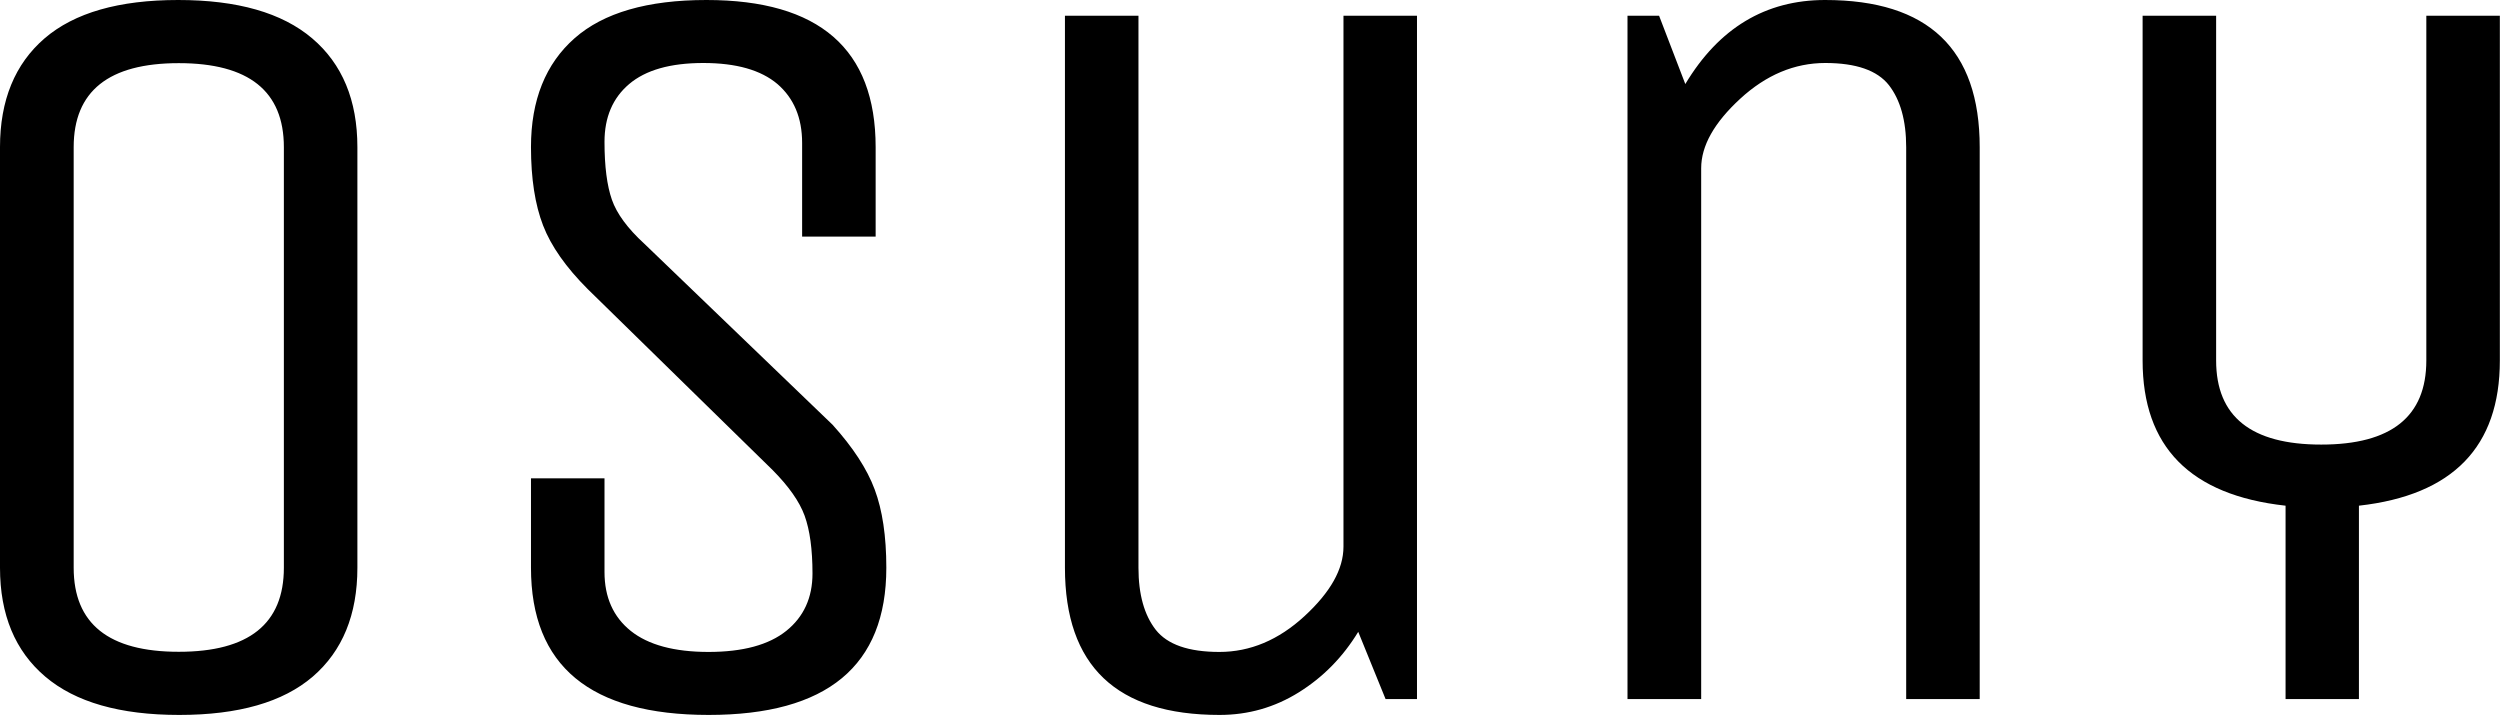
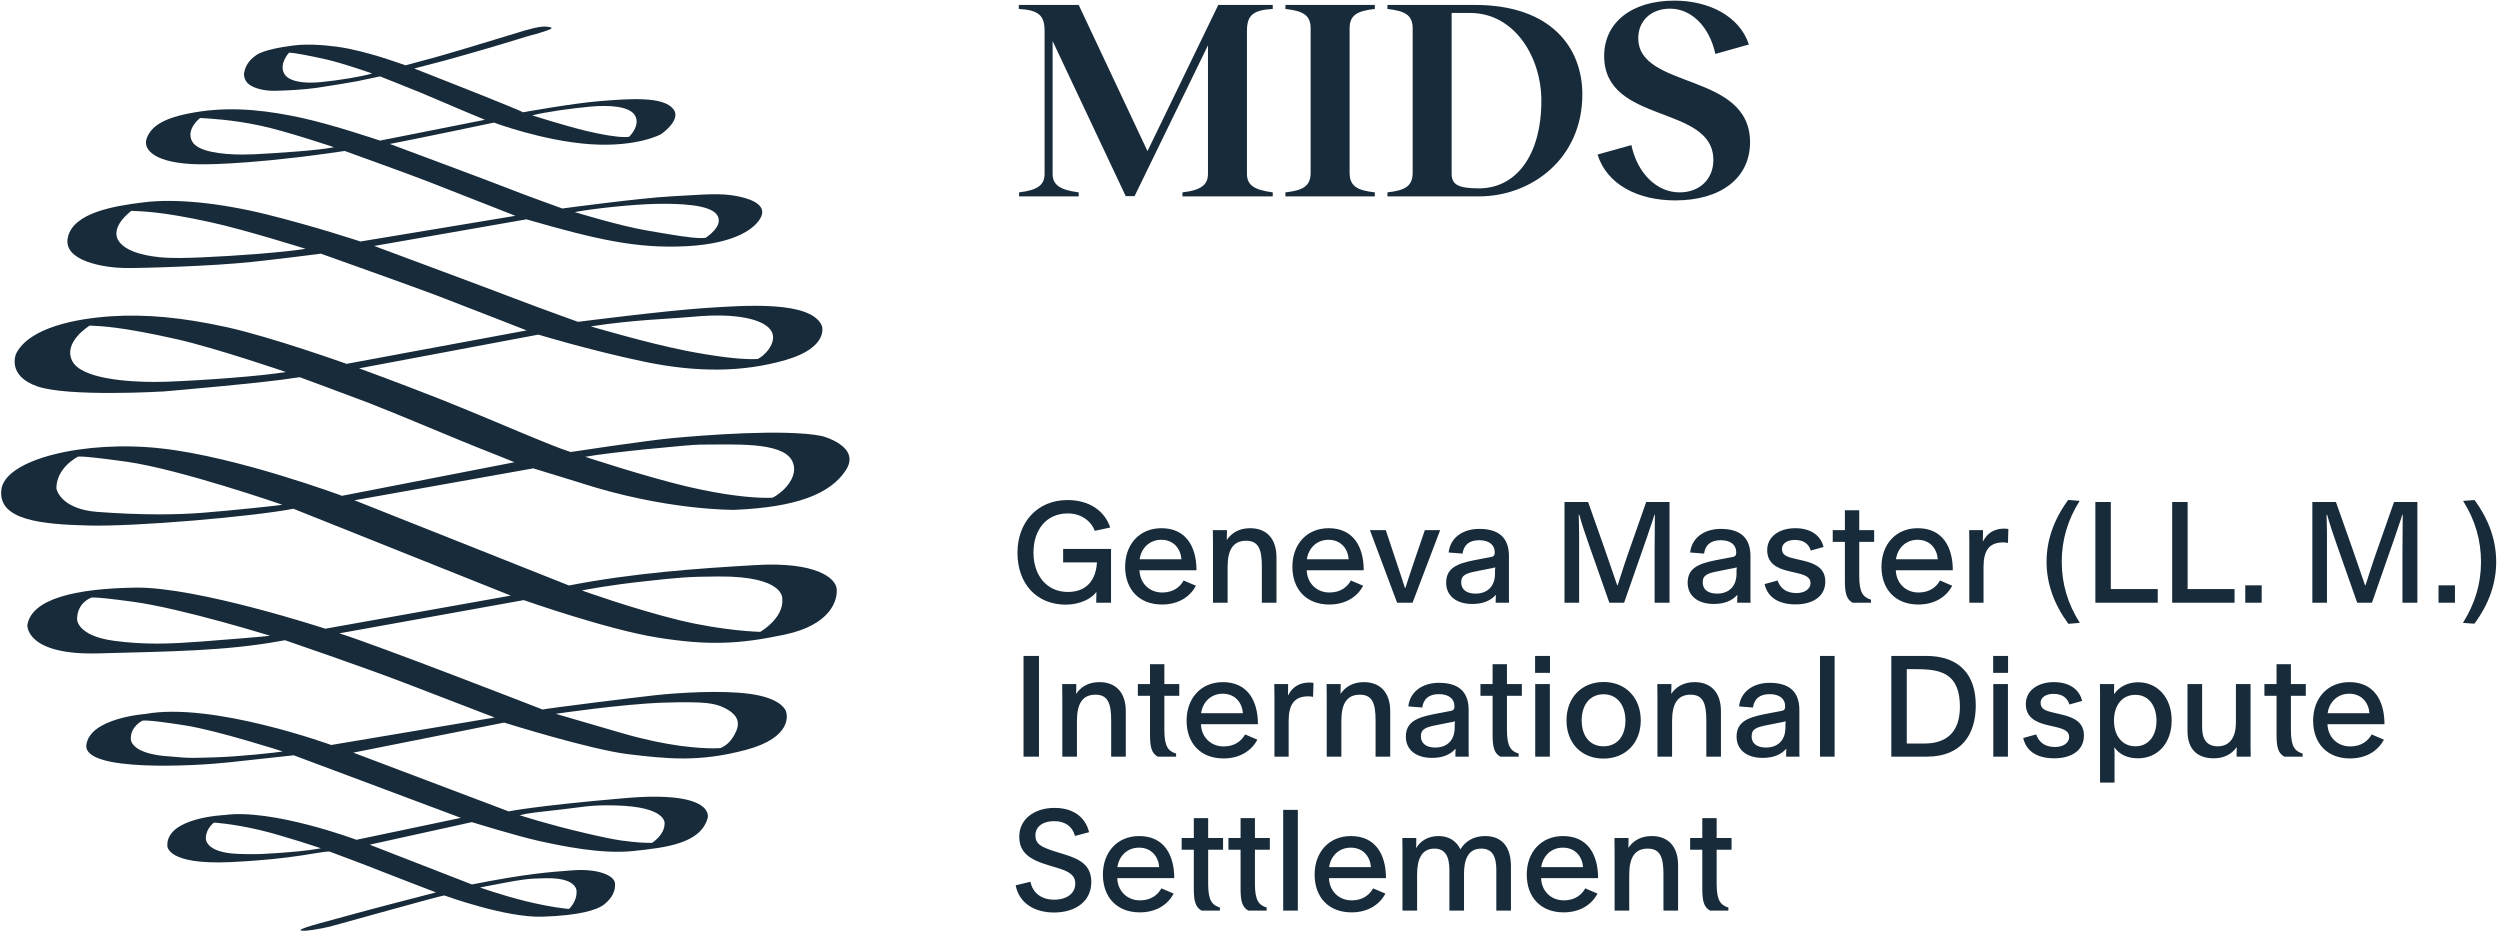
- <svg xmlns="http://www.w3.org/2000/svg" version="1.2" baseProfile="tiny" width="1591.4" height="455.1" overflow="visible" xml:space="preserve">
-   <switch>
-     <g>
-       <g fill="#000000">
-         <path d="M227.5 93.7v267.7c0 29.9-9.5 53-28.4 69.3-19 16.3-47.3 24.4-85 24.4S48 447 28.8 430.7C9.6 414.4 0 391.3 0 361.4V93.7c0-29.9 9.5-53 28.4-69.3C47.4 8.1 75.7 0 113.4 0s66.1 8.1 85.3 24.4c19.2 16.3 28.8 39.4 28.8 69.3zm-46.8 267.7V93.7c0-35.7-22.3-53.5-66.9-53.5-44.6 0-66.9 17.8-66.9 53.5v267.7c0 35.7 22.3 53.5 66.9 53.5 44.6 0 66.9-17.8 66.9-53.5zM564.2 361.4c0 62.5-37.7 93.7-113.1 93.7-75.4 0-113.1-31.2-113.1-93.7v-56.9h46.8v59.6c0 16.1 5.6 28.6 16.7 37.5 11.1 8.9 27.7 13.4 49.5 13.4 21.9 0 38.4-4.5 49.5-13.4 11.1-8.9 16.7-21.1 16.7-36.5 0-15.4-1.7-27.7-5-36.8-3.3-9.1-10.2-18.8-20.4-29.1L374.1 184c-13.8-13.8-23.3-27.3-28.4-40.5-5.1-13.2-7.7-29.8-7.7-49.9 0-29.9 9.3-53 27.8-69.3C384.2 8.1 412.2 0 449.7 0c71.8 0 107.7 31.2 107.7 93.7v56.9h-46.8V91c0-16.1-5.3-28.5-15.7-37.5-10.5-8.9-26.2-13.4-47.2-13.4-21 0-36.7 4.5-47.2 13.4s-15.7 21.2-15.7 36.8c0 15.6 1.6 27.9 4.7 36.8 3.1 8.9 10 18.3 20.7 28.1L530 270.4c12.9 14.3 21.9 28 26.8 41.2 4.9 13.1 7.4 29.7 7.4 49.8zM677.9 361.4V10h46.8v351.4c0 17 3.7 30.1 11 39.5 7.4 9.4 20.9 14.1 40.5 14.1s37.7-7.6 54.2-22.8c16.5-15.2 24.8-29.9 24.8-44.2V10H902v435h-20l-17.4-42.8c-9.8 16.1-22.4 28.9-37.8 38.5-15.4 9.6-32.2 14.4-50.5 14.4-65.6 0-98.4-31.2-98.4-93.7zM1082.8 445H1036V10h20.1l16.7 43.5c21.4-35.7 51.1-53.5 89-53.5 65.6 0 98.4 31.2 98.4 93.7V445h-46.8V93.7c0-16.9-3.7-30.1-11-39.5-7.4-9.4-20.9-14.1-40.5-14.1s-37.7 7.6-54.2 22.8c-16.5 15.2-24.8 29.9-24.8 44.2V445zM1501.7 445h-46.8V321.9c-60.7-6.7-91-37.5-91-92.4V10h46.8v219.5c0 35.7 22.3 53.5 66.9 53.5 44.6 0 66.9-17.8 66.9-53.5V10h46.8v219.5c0 54.9-29.9 85.7-89.7 92.4V445z" />
-       </g>
-     </g>
-   </switch>
+ <svg xmlns="http://www.w3.org/2000/svg" width="471" height="177" viewBox="0 0 471 177" fill="none">
+   <path d="M239.785 0.928V1.684C236.005 1.9 234.925 2.926 234.925 5.842V32.734C234.925 34.786 236.113 35.758 239.785 36.244V37H222.775V36.244C226.447 35.812 227.581 34.732 227.581 32.734V8.542L213.757 36.946H212.083L198.313 7.732V32.734C198.313 34.732 199.501 35.758 203.227 36.244V37H191.995V36.244C195.613 35.812 196.801 34.786 196.801 32.734V5.842C196.801 2.926 195.721 1.9 191.941 1.684V0.928H203.227L216.187 28.468L229.525 0.928H239.785ZM242.171 37V36.244C245.465 35.866 246.923 35.11 246.923 32.518V5.356C246.923 2.818 245.465 2.062 242.171 1.684V0.928H259.019V1.684C255.725 2.062 254.267 2.818 254.267 5.356V32.518C254.267 35.11 255.725 35.866 259.019 36.244V37H242.171ZM277.864 0.928C292.282 0.928 298.114 9.028 298.114 17.776C298.114 29.926 288.502 37 278.62 37H261.394V36.244C264.688 35.866 266.146 35.11 266.146 32.518V5.356C266.146 2.818 264.688 2.062 261.394 1.684V0.928H277.864ZM278.62 35.488C285.64 35.488 290.392 29.278 290.392 18.964C290.392 10.864 285.424 2.44 276.946 2.44H273.49V32.734C273.49 34.786 274.732 35.488 278.62 35.488ZM315.615 37.756C308.541 37.756 302.709 34.732 300.981 29.116L307.353 27.334C308.487 32.68 312.159 36.244 316.425 36.244C320.205 36.244 322.797 33.76 322.797 30.142C322.797 19.612 302.223 23.5 302.223 10.54C302.223 4.33 307.299 0.118 315.453 0.118C321.879 0.118 327.711 2.98 329.493 8.38L323.175 10.162C322.041 4.924 318.585 1.63 314.643 1.63C311.079 1.63 308.649 3.898 308.649 7.192C308.649 16.912 329.709 13.51 329.709 26.794C329.709 33.598 324.147 37.756 315.615 37.756Z" fill="#182B3A" />
+   <path d="M200.816 113.917C195.226 113.917 191.69 109.913 191.69 104.141C191.69 98.395 195.434 94.209 201.128 94.209C205.21 94.209 208.122 96.237 209.162 99.383L206.276 100.007C205.47 98.057 203.65 96.731 201.154 96.731C197.124 96.731 194.706 99.825 194.706 104.115C194.706 108.431 197.228 111.525 201.18 111.525C204.638 111.525 206.458 109.393 206.666 105.961H200.296V103.413H209.318V113.553H206.536V112.981C206.536 112.435 206.562 111.889 206.562 111.577H206.51C205.756 112.695 203.52 113.917 200.816 113.917ZM218.917 113.891C214.627 113.891 211.975 111.057 211.975 106.767C211.975 102.607 214.627 99.513 218.813 99.513C223.467 99.513 225.417 103.023 225.417 107.443H214.679C214.757 109.835 216.499 111.629 218.969 111.629C221.153 111.629 222.375 110.485 222.999 109.367L225.313 110.355C224.247 112.357 222.115 113.891 218.917 113.891ZM214.705 105.363H222.583C222.453 103.491 221.205 101.697 218.787 101.697C216.473 101.697 214.991 103.361 214.705 105.363ZM228.527 113.553V102.581C228.527 101.879 228.501 100.553 228.501 99.877H231.153V100.449C231.153 100.761 231.153 101.359 231.127 101.697H231.153C232.011 100.423 233.441 99.513 235.521 99.513C238.511 99.513 240.487 101.359 240.487 104.999V113.553H237.731V106.715C237.731 103.543 237.133 101.879 234.767 101.879C232.349 101.879 231.283 103.543 231.283 106.793V113.553H228.527ZM250.427 113.891C246.137 113.891 243.485 111.057 243.485 106.767C243.485 102.607 246.137 99.513 250.323 99.513C254.977 99.513 256.927 103.023 256.927 107.443H246.189C246.267 109.835 248.009 111.629 250.479 111.629C252.663 111.629 253.885 110.485 254.509 109.367L256.823 110.355C255.757 112.357 253.625 113.891 250.427 113.891ZM246.215 105.363H254.093C253.963 103.491 252.715 101.697 250.297 101.697C247.983 101.697 246.501 103.361 246.215 105.363ZM263.214 113.553L258.092 99.877H261.082L263.11 105.961C263.63 107.547 264.202 109.211 264.696 110.771H264.774C265.268 109.211 265.814 107.599 266.36 105.961L268.44 99.877H271.326L266.126 113.553H263.214ZM277.369 113.787C274.431 113.787 272.455 112.305 272.455 109.783C272.455 107.001 274.561 106.195 277.603 105.571L280.177 105.077C281.295 104.869 281.607 104.895 281.607 104.037C281.607 102.659 280.541 101.775 278.695 101.775C276.693 101.775 275.757 102.763 275.549 104.297L272.923 104.089C273.209 101.385 275.497 99.643 278.695 99.643C282.257 99.643 284.285 101.203 284.285 104.765V112.955C284.285 113.189 284.311 113.423 284.311 113.553H281.789V113.033C281.789 112.747 281.789 112.565 281.815 112.383C281.815 112.305 281.815 112.201 281.841 112.123H281.763C280.801 113.163 279.423 113.787 277.369 113.787ZM277.993 111.837C280.307 111.837 281.659 110.381 281.659 108.067V107.495C281.659 107.313 281.685 107.079 281.711 106.897C281.321 107.027 280.853 107.079 280.359 107.183L278.409 107.573C276.251 107.989 275.289 108.301 275.289 109.731C275.289 111.083 276.329 111.837 277.993 111.837ZM294.752 113.553V94.573H299.198L302.318 103.413C303.124 105.701 303.878 107.989 304.684 110.277H304.762C305.594 107.729 306.192 105.779 307.024 103.465L310.144 94.573H314.538V113.553H311.73V103.907C311.73 101.281 311.782 99.461 311.782 96.965H311.704C311.158 98.759 310.768 99.669 310.3 101.177L305.984 113.553H303.202L299.328 102.529C298.626 100.553 298.028 98.733 297.534 96.965H297.43C297.456 98.187 297.508 99.331 297.508 100.709V113.553H294.752ZM322.869 113.787C319.931 113.787 317.955 112.305 317.955 109.783C317.955 107.001 320.061 106.195 323.103 105.571L325.677 105.077C326.795 104.869 327.107 104.895 327.107 104.037C327.107 102.659 326.041 101.775 324.195 101.775C322.193 101.775 321.257 102.763 321.049 104.297L318.423 104.089C318.709 101.385 320.997 99.643 324.195 99.643C327.757 99.643 329.785 101.203 329.785 104.765V112.955C329.785 113.189 329.811 113.423 329.811 113.553H327.289V113.033C327.289 112.747 327.289 112.565 327.315 112.383C327.315 112.305 327.315 112.201 327.341 112.123H327.263C326.301 113.163 324.923 113.787 322.869 113.787ZM323.493 111.837C325.807 111.837 327.159 110.381 327.159 108.067V107.495C327.159 107.313 327.185 107.079 327.211 106.897C326.821 107.027 326.353 107.079 325.859 107.183L323.909 107.573C321.751 107.989 320.789 108.301 320.789 109.731C320.789 111.083 321.829 111.837 323.493 111.837ZM338.297 113.865C335.203 113.865 333.045 112.643 332.447 110.043L334.891 109.367C335.411 110.823 336.503 111.733 338.453 111.733C339.935 111.733 341.105 111.005 341.105 109.861C341.105 108.795 340.221 108.353 338.557 107.963L336.997 107.599C334.605 107.053 332.941 106.013 332.941 103.647C332.941 101.021 335.307 99.513 338.219 99.513C341.001 99.513 343.003 100.761 343.549 103.049L341.157 103.725C340.767 102.451 339.779 101.723 338.141 101.723C336.685 101.723 335.723 102.425 335.723 103.387C335.723 104.505 336.451 104.869 338.141 105.259L339.805 105.649C342.327 106.247 343.887 107.261 343.887 109.575C343.887 112.383 341.521 113.865 338.297 113.865ZM352.49 113.553H349.032C347.862 112.903 347.576 111.733 347.576 109.419V102.087H345.288V99.877H347.576V96.133H350.28V99.877H353.088V102.087H350.28V108.535C350.28 111.733 351.06 112.513 352.49 112.981V113.553ZM361.41 113.891C357.12 113.891 354.468 111.057 354.468 106.767C354.468 102.607 357.12 99.513 361.306 99.513C365.96 99.513 367.91 103.023 367.91 107.443H357.172C357.25 109.835 358.992 111.629 361.462 111.629C363.646 111.629 364.868 110.485 365.492 109.367L367.806 110.355C366.74 112.357 364.608 113.891 361.41 113.891ZM357.198 105.363H365.076C364.946 103.491 363.698 101.697 361.28 101.697C358.966 101.697 357.484 103.361 357.198 105.363ZM371.019 113.553V102.373C371.019 101.255 371.019 100.683 370.993 99.877H373.593V100.605C373.593 100.995 373.593 101.567 373.567 101.957H373.619C374.425 100.397 375.751 99.591 377.623 99.591C377.909 99.591 378.169 99.617 378.377 99.669L378.299 102.295C378.013 102.217 377.727 102.191 377.389 102.191C374.789 102.191 373.697 103.699 373.697 106.793V113.553H371.019ZM391.838 117.349L389.68 117.531C386.95 113.813 385.572 109.913 385.572 105.831C385.572 101.775 386.95 97.849 389.654 94.183L391.812 94.365C389.55 97.927 388.432 101.749 388.432 105.831C388.432 110.017 389.576 113.787 391.838 117.349ZM394.766 113.553V94.573H397.678V110.979H406.518V113.553H394.766ZM409.238 113.553V94.573H412.15V110.979H420.99V113.553H409.238ZM423.009 113.553V110.277H426.103V113.553H423.009ZM435.645 113.553V94.573H440.091L443.211 103.413C444.017 105.701 444.771 107.989 445.577 110.277H445.655C446.487 107.729 447.085 105.779 447.917 103.465L451.037 94.573H455.431V113.553H452.623V103.907C452.623 101.281 452.675 99.461 452.675 96.965H452.597C452.051 98.759 451.661 99.669 451.193 101.177L446.877 113.553H444.095L440.221 102.529C439.519 100.553 438.921 98.733 438.427 96.965H438.323C438.349 98.187 438.401 99.331 438.401 100.709V113.553H435.645ZM459.419 113.553V110.277H462.513V113.553H459.419ZM466.174 117.505L464.016 117.349C466.278 113.735 467.422 110.017 467.422 105.857C467.422 101.775 466.304 97.927 464.042 94.365L466.2 94.209C468.904 97.875 470.282 101.775 470.282 105.857C470.282 109.913 468.904 113.839 466.174 117.505ZM192.834 142.553V123.573H195.746V142.553H192.834ZM200.14 142.553V131.581C200.14 130.879 200.114 129.553 200.114 128.877H202.766V129.449C202.766 129.761 202.766 130.359 202.74 130.697H202.766C203.624 129.423 205.054 128.513 207.134 128.513C210.124 128.513 212.1 130.359 212.1 133.999V142.553H209.344V135.715C209.344 132.543 208.746 130.879 206.38 130.879C203.962 130.879 202.896 132.543 202.896 135.793V142.553H200.14ZM221.576 142.553H218.118C216.948 141.903 216.662 140.733 216.662 138.419V131.087H214.374V128.877H216.662V125.133H219.366V128.877H222.174V131.087H219.366V137.535C219.366 140.733 220.146 141.513 221.576 141.981V142.553ZM230.496 142.891C226.206 142.891 223.554 140.057 223.554 135.767C223.554 131.607 226.206 128.513 230.392 128.513C235.046 128.513 236.996 132.023 236.996 136.443H226.258C226.336 138.835 228.078 140.629 230.548 140.629C232.732 140.629 233.954 139.485 234.578 138.367L236.892 139.355C235.826 141.357 233.694 142.891 230.496 142.891ZM226.284 134.363H234.162C234.032 132.491 232.784 130.697 230.366 130.697C228.052 130.697 226.57 132.361 226.284 134.363ZM240.105 142.553V131.373C240.105 130.255 240.105 129.683 240.079 128.877H242.679V129.605C242.679 129.995 242.679 130.567 242.653 130.957H242.705C243.511 129.397 244.837 128.591 246.709 128.591C246.995 128.591 247.255 128.617 247.463 128.669L247.385 131.295C247.099 131.217 246.813 131.191 246.475 131.191C243.875 131.191 242.783 132.699 242.783 135.793V142.553H240.105ZM249.956 142.553V131.581C249.956 130.879 249.93 129.553 249.93 128.877H252.582V129.449C252.582 129.761 252.582 130.359 252.556 130.697H252.582C253.44 129.423 254.87 128.513 256.95 128.513C259.94 128.513 261.916 130.359 261.916 133.999V142.553H259.16V135.715C259.16 132.543 258.562 130.879 256.196 130.879C253.778 130.879 252.712 132.543 252.712 135.793V142.553H249.956ZM269.777 142.787C266.839 142.787 264.863 141.305 264.863 138.783C264.863 136.001 266.969 135.195 270.011 134.571L272.585 134.077C273.703 133.869 274.015 133.895 274.015 133.037C274.015 131.659 272.949 130.775 271.103 130.775C269.101 130.775 268.165 131.763 267.957 133.297L265.331 133.089C265.617 130.385 267.905 128.643 271.103 128.643C274.665 128.643 276.693 130.203 276.693 133.765V141.955C276.693 142.189 276.719 142.423 276.719 142.553H274.197V142.033C274.197 141.747 274.197 141.565 274.223 141.383C274.223 141.305 274.223 141.201 274.249 141.123H274.171C273.209 142.163 271.831 142.787 269.777 142.787ZM270.401 140.837C272.715 140.837 274.067 139.381 274.067 137.067V136.495C274.067 136.313 274.093 136.079 274.119 135.897C273.729 136.027 273.261 136.079 272.767 136.183L270.817 136.573C268.659 136.989 267.697 137.301 267.697 138.731C267.697 140.083 268.737 140.837 270.401 140.837ZM286.119 142.553H282.661C281.491 141.903 281.205 140.733 281.205 138.419V131.087H278.917V128.877H281.205V125.133H283.909V128.877H286.717V131.087H283.909V137.535C283.909 140.733 284.689 141.513 286.119 141.981V142.553ZM289.236 142.553V128.877H291.992V142.553H289.236ZM289.21 126.771V123.573H292.018V126.771H289.21ZM302.097 142.917C297.937 142.917 295.129 140.005 295.129 135.715C295.129 131.451 297.963 128.487 302.149 128.487C306.257 128.487 309.117 131.451 309.117 135.715C309.117 139.979 306.257 142.917 302.097 142.917ZM302.097 140.603C304.723 140.603 306.231 138.627 306.231 135.741C306.231 132.933 304.723 130.801 302.123 130.801C299.471 130.801 297.989 132.881 297.989 135.715C297.989 138.627 299.497 140.603 302.097 140.603ZM312.265 142.553V131.581C312.265 130.879 312.239 129.553 312.239 128.877H314.891V129.449C314.891 129.761 314.891 130.359 314.865 130.697H314.891C315.749 129.423 317.179 128.513 319.259 128.513C322.249 128.513 324.225 130.359 324.225 133.999V142.553H321.469V135.715C321.469 132.543 320.871 130.879 318.505 130.879C316.087 130.879 315.021 132.543 315.021 135.793V142.553H312.265ZM332.085 142.787C329.147 142.787 327.171 141.305 327.171 138.783C327.171 136.001 329.277 135.195 332.319 134.571L334.893 134.077C336.011 133.869 336.323 133.895 336.323 133.037C336.323 131.659 335.257 130.775 333.411 130.775C331.409 130.775 330.473 131.763 330.265 133.297L327.639 133.089C327.925 130.385 330.213 128.643 333.411 128.643C336.973 128.643 339.001 130.203 339.001 133.765V141.955C339.001 142.189 339.027 142.423 339.027 142.553H336.505V142.033C336.505 141.747 336.505 141.565 336.531 141.383C336.531 141.305 336.531 141.201 336.557 141.123H336.479C335.517 142.163 334.139 142.787 332.085 142.787ZM332.709 140.837C335.023 140.837 336.375 139.381 336.375 137.067V136.495C336.375 136.313 336.401 136.079 336.427 135.897C336.037 136.027 335.569 136.079 335.075 136.183L333.125 136.573C330.967 136.989 330.005 137.301 330.005 138.731C330.005 140.083 331.045 140.837 332.709 140.837ZM342.886 142.553V123.573H345.642V142.553H342.886ZM356.324 142.553V123.573H362.85C369.22 123.573 372.236 127.161 372.236 132.907C372.236 138.315 369.584 142.553 363.006 142.553H356.324ZM359.236 140.083H362.512C366.672 140.083 369.246 138.003 369.246 133.141C369.246 130.359 368.544 128.331 366.776 127.187C365.294 126.277 363.552 126.069 360.718 126.069H359.236V140.083ZM375.538 142.553V128.877H378.294V142.553H375.538ZM375.512 126.771V123.573H378.32V126.771H375.512ZM387.022 142.865C383.928 142.865 381.77 141.643 381.172 139.043L383.616 138.367C384.136 139.823 385.228 140.733 387.178 140.733C388.66 140.733 389.83 140.005 389.83 138.861C389.83 137.795 388.946 137.353 387.282 136.963L385.722 136.599C383.33 136.053 381.666 135.013 381.666 132.647C381.666 130.021 384.032 128.513 386.944 128.513C389.726 128.513 391.728 129.761 392.274 132.049L389.882 132.725C389.492 131.451 388.504 130.723 386.866 130.723C385.41 130.723 384.448 131.425 384.448 132.387C384.448 133.505 385.176 133.869 386.866 134.259L388.53 134.649C391.052 135.247 392.612 136.261 392.612 138.575C392.612 141.383 390.246 142.865 387.022 142.865ZM395.648 147.441V130.437C395.648 129.917 395.622 129.371 395.622 128.877H398.3V129.501C398.3 129.813 398.274 130.333 398.274 130.723H398.326C399.236 129.449 400.77 128.539 402.824 128.539C406.49 128.539 409.142 131.451 409.142 135.715C409.142 140.031 406.49 142.865 402.824 142.865C400.77 142.865 399.314 142.137 398.352 140.811H398.326C398.404 141.669 398.378 142.553 398.378 143.385V147.441H395.648ZM402.33 140.603C404.8 140.603 406.282 138.575 406.282 135.793C406.282 132.959 404.8 130.905 402.304 130.905C399.834 130.905 398.274 132.855 398.274 135.767C398.274 138.627 399.834 140.603 402.33 140.603ZM417.062 142.865C414.15 142.865 412.122 141.331 412.122 137.717V128.877H414.878V137.015C414.878 139.407 415.866 140.603 417.842 140.603C420.156 140.603 421.248 138.809 421.248 136.131V128.877H424.004V140.525C424.004 141.253 424.004 141.799 424.03 142.553H421.378V141.955C421.378 141.669 421.378 141.123 421.404 140.811H421.352C420.442 142.085 419.038 142.865 417.062 142.865ZM433.816 142.553H430.358C429.188 141.903 428.902 140.733 428.902 138.419V131.087H426.614V128.877H428.902V125.133H431.606V128.877H434.414V131.087H431.606V137.535C431.606 140.733 432.386 141.513 433.816 141.981V142.553ZM442.736 142.891C438.446 142.891 435.794 140.057 435.794 135.767C435.794 131.607 438.446 128.513 442.632 128.513C447.286 128.513 449.236 132.023 449.236 136.443H438.498C438.576 138.835 440.318 140.629 442.788 140.629C444.972 140.629 446.194 139.485 446.818 138.367L449.132 139.355C448.066 141.357 445.934 142.891 442.736 142.891ZM438.524 134.363H446.402C446.272 132.491 445.024 130.697 442.606 130.697C440.292 130.697 438.81 132.361 438.524 134.363ZM198.58 171.917C194.836 171.917 191.976 170.097 191.352 166.795L194.134 166.119C194.576 168.277 196.24 169.499 198.606 169.499C200.972 169.499 202.584 168.329 202.584 166.457C202.584 164.897 201.414 164.169 199.23 163.519L197.67 163.051C194.16 162.011 192.028 160.763 192.028 157.617C192.028 154.367 194.81 152.209 198.684 152.209C202.142 152.209 204.482 153.899 205.184 156.785L202.532 157.487C202.038 155.693 200.686 154.705 198.58 154.705C196.5 154.705 195.07 155.719 195.07 157.383C195.07 159.021 196.136 159.567 198.71 160.399L200.556 160.971C203.468 161.881 205.6 162.973 205.6 166.197C205.6 169.811 202.61 171.917 198.58 171.917ZM214.728 171.891C210.438 171.891 207.786 169.057 207.786 164.767C207.786 160.607 210.438 157.513 214.624 157.513C219.278 157.513 221.228 161.023 221.228 165.443H210.49C210.568 167.835 212.31 169.629 214.78 169.629C216.964 169.629 218.186 168.485 218.81 167.367L221.124 168.355C220.058 170.357 217.926 171.891 214.728 171.891ZM210.516 163.363H218.394C218.264 161.491 217.016 159.697 214.598 159.697C212.284 159.697 210.802 161.361 210.516 163.363ZM229.828 171.553H226.37C225.2 170.903 224.914 169.733 224.914 167.419V160.087H222.626V157.877H224.914V154.133H227.618V157.877H230.426V160.087H227.618V166.535C227.618 169.733 228.398 170.513 229.828 170.981V171.553ZM238.639 171.553H235.181C234.011 170.903 233.725 169.733 233.725 167.419V160.087H231.437V157.877H233.725V154.133H236.429V157.877H239.237V160.087H236.429V166.535C236.429 169.733 237.209 170.513 238.639 170.981V171.553ZM241.755 171.553V152.573H244.511V171.553H241.755ZM254.617 171.891C250.327 171.891 247.675 169.057 247.675 164.767C247.675 160.607 250.327 157.513 254.513 157.513C259.167 157.513 261.117 161.023 261.117 165.443H250.379C250.457 167.835 252.199 169.629 254.669 169.629C256.853 169.629 258.075 168.485 258.699 167.367L261.013 168.355C259.947 170.357 257.815 171.891 254.617 171.891ZM250.405 163.363H258.283C258.153 161.491 256.905 159.697 254.487 159.697C252.173 159.697 250.691 161.361 250.405 163.363ZM264.226 171.553V160.243C264.226 159.281 264.226 158.787 264.2 157.877H266.826V158.683C266.826 158.969 266.826 159.437 266.8 159.723H266.852C267.554 158.475 269.036 157.513 271.012 157.513C272.91 157.513 274.34 158.371 275.146 160.009C276.004 158.553 277.59 157.513 279.774 157.513C282.998 157.513 284.662 159.567 284.662 163.233V171.553H281.906V163.857C281.906 161.361 281.152 159.879 279.072 159.879C276.576 159.879 275.822 161.959 275.822 164.611V171.553H273.066V163.909C273.066 161.335 272.26 159.879 270.258 159.879C267.84 159.879 266.982 161.855 266.982 164.767V171.553H264.226ZM294.581 171.891C290.291 171.891 287.639 169.057 287.639 164.767C287.639 160.607 290.291 157.513 294.477 157.513C299.131 157.513 301.081 161.023 301.081 165.443H290.343C290.421 167.835 292.163 169.629 294.633 169.629C296.817 169.629 298.039 168.485 298.663 167.367L300.977 168.355C299.911 170.357 297.779 171.891 294.581 171.891ZM290.369 163.363H298.247C298.117 161.491 296.869 159.697 294.451 159.697C292.137 159.697 290.655 161.361 290.369 163.363ZM304.191 171.553V160.581C304.191 159.879 304.165 158.553 304.165 157.877H306.817V158.449C306.817 158.761 306.817 159.359 306.791 159.697H306.817C307.675 158.423 309.105 157.513 311.185 157.513C314.175 157.513 316.151 159.359 316.151 162.999V171.553H313.395V164.715C313.395 161.543 312.797 159.879 310.431 159.879C308.013 159.879 306.947 161.543 306.947 164.793V171.553H304.191ZM325.627 171.553H322.169C320.999 170.903 320.713 169.733 320.713 167.419V160.087H318.425V157.877H320.713V154.133H323.417V157.877H326.225V160.087H323.417V166.535C323.417 169.733 324.197 170.513 325.627 170.981V171.553Z" fill="#182B3A" />
+   <path d="M98.813 169.723C94.405 168.619 90.434 167.206 90.434 167.206C91.061 167.097 90.488 167.17 94.532 166.413C98.54 165.665 99.458 165.51 102.957 165.456C109.182 165.364 108.619 168.163 108.619 168.163C108.619 169.987 107.192 171.245 107.192 171.245C107.192 171.245 104.02 171.017 98.813 169.723ZM45.021 160.879C38.533 160.687 38.778 157.925 38.778 157.925C38.778 156.101 40.305 154.98 40.305 154.98C40.305 154.98 43.604 155.144 48.802 156.347C53.219 157.378 60.462 159.812 60.462 159.812C59.844 159.931 57.617 160.35 52.846 160.678C50.183 160.851 49.12 160.924 47.721 160.924C47.003 160.924 46.185 160.924 45.021 160.879ZM117.398 158.408C115.453 158.125 113.008 157.606 110.182 156.94C103.33 155.354 97.895 153.585 97.895 153.585C98.804 153.457 98.186 153.311 104.102 152.691C109.855 152.09 110.845 151.616 115.944 151.743C125.786 151.989 125.204 155.19 125.204 155.19C125.204 157.305 122.851 158.791 122.851 158.791C122.851 158.791 122.696 158.791 122.369 158.791C121.587 158.791 119.888 158.745 117.416 158.39M31.053 142.444C24.246 141.787 24.646 139.088 24.646 139.088C24.646 136.836 26.773 135.815 26.773 135.815C26.773 135.815 26.773 135.378 34.97 136.681C41.077 137.657 53.282 141.577 53.282 141.577C52.655 141.714 45.031 142.571 40.259 142.69C38.405 142.735 37.397 142.781 36.388 142.781C35.125 142.781 33.88 142.699 31.053 142.434M117.216 138.131C105.52 134.721 104.702 134.484 104.702 134.484C104.702 134.484 117.171 132.633 125.05 132.378C132.92 132.132 134.665 132.478 136.51 133.381C138.346 134.274 139.681 135.633 138.664 137.83C137.655 140.037 136.464 140.584 135.765 140.93C135.765 140.93 135.292 140.985 134.383 140.985C131.829 140.985 125.84 140.647 117.216 138.131ZM21.474 120.726C14.477 119.778 14.522 116.678 14.522 116.678C14.522 113.569 17.094 112.648 17.094 112.648C17.094 112.648 16.522 112.211 24.983 113.359C34.225 114.608 50.883 119.778 50.883 119.778C50.256 119.887 42.622 120.516 37.86 120.872C35.297 121.054 32.535 121.255 29.572 121.255C27.018 121.255 24.319 121.109 21.465 120.726M127.785 116.797C119.224 114.69 109.628 111.244 109.628 111.244C110.655 111.043 114.753 110.241 121.424 109.521C128.076 108.782 129.785 108.637 135.446 108.609C148.015 108.536 147.388 112.885 147.388 112.885C147.67 116.496 143.235 119.039 143.235 119.039C143.235 119.039 136.428 118.912 127.776 116.797M18.448 96.456C11.214 95.909 10.623 92.007 10.623 92.007C10.623 88.104 14.586 86.099 14.586 86.099C14.586 86.099 13.895 85.597 23.874 86.992C33.861 88.405 53.2 95.097 53.2 95.097C52.455 95.252 43.904 96.137 38.287 96.602C35.761 96.802 32.953 96.903 29.963 96.903C26.328 96.903 22.411 96.748 18.439 96.447M129.712 91.724C121.987 89.928 110.255 86.062 110.255 86.062C114.626 85.232 130.203 83.764 131.866 83.764C138.418 83.764 147.143 83.227 149.151 86.664C150.314 88.651 149.087 90.876 147.642 92.253C146.679 93.183 145.598 93.757 145.598 93.757C145.243 93.793 144.852 93.793 144.407 93.793C141.445 93.793 136.392 93.274 129.712 91.724ZM13.65 68.083C11.723 64.481 16.903 61.336 16.903 61.336C19.375 61.464 22.765 61.555 33.198 63.88C40.614 65.548 53.855 70.088 53.855 70.088C49.329 70.845 38.642 71.648 31.262 71.921C30.617 71.939 29.899 71.958 29.108 71.958C23.71 71.958 15.377 71.292 13.65 68.083ZM128.93 66.013C122.014 64.655 111.3 61.491 111.3 61.491C119.561 60.224 125.513 60.132 130.657 59.667C138.8 58.902 143.762 60.169 145.18 62.156C146.243 63.633 145.307 65.347 144.298 66.442C143.562 67.244 142.753 67.636 142.753 67.636C142.435 67.654 142.081 67.663 141.699 67.663C139.118 67.663 134.983 67.207 128.921 66.022M29.808 48.426C26.609 48.088 23.619 47.204 22.411 45.472C20.52 42.773 24.755 39.719 24.755 39.719C26.864 39.837 30.263 39.81 39.687 41.87C46.03 43.247 57.572 46.876 57.572 46.876C53.7 47.523 44.113 48.234 38.187 48.48C37.042 48.517 35.452 48.608 33.734 48.608C32.462 48.608 31.117 48.572 29.808 48.435M122.096 43.466C116.762 42.572 108.283 39.956 108.283 39.956C111.409 39.345 118.906 38.515 123.487 38.415C128.085 38.315 133.629 38.543 135.038 40.412C136.601 42.527 132.92 44.815 132.92 44.815C132.675 44.843 132.393 44.852 132.093 44.852C130.112 44.852 126.958 44.296 122.096 43.466ZM36.206 26.654C34.934 24.374 37.687 22.232 37.687 22.232C39.287 22.323 43.822 22.533 49.147 23.691C53.973 24.73 62.934 27.739 62.934 27.739C59.971 28.34 52.337 28.833 47.975 29.061C47.239 29.097 46.457 29.115 45.657 29.115C41.686 29.115 37.26 28.559 36.206 26.654ZM110.318 24.63C106.583 23.736 100.267 21.739 100.267 21.739C102.539 21.128 107.955 20.372 111.291 20.08C114.608 19.788 118.679 19.934 119.679 21.84C120.679 23.727 118.525 25.769 118.525 25.769C118.297 25.806 118.025 25.824 117.716 25.824C116.098 25.824 113.39 25.368 110.309 24.63M53.473 13.734C52.61 11.902 54.464 9.914 54.464 9.914C55.518 9.951 58.29 10.479 61.471 11.2C64.651 11.911 70.104 13.844 70.104 13.844C68.15 14.445 63.506 15.175 60.653 15.448C59.971 15.521 59.244 15.567 58.535 15.567C56.29 15.567 54.137 15.139 53.473 13.734ZM99.24 5.629C96.695 6.386 90.016 8.455 88.444 8.911C86.871 9.367 83.891 10.27 82.018 10.79C80.165 11.309 76.566 12.257 76.411 12.303C76.411 12.303 72.14 10.835 70.958 10.507C69.768 10.179 66.632 9.221 63.434 8.793C60.244 8.373 57.554 8.3 55.318 8.565C53.092 8.848 49.674 9.422 48.293 10.379C46.903 11.327 46.194 12.431 45.967 13.88C45.967 13.88 45.858 14.993 46.821 15.822C47.784 16.634 49.711 17.135 51.783 17.108C53.855 17.071 57.263 16.889 59.589 16.561C61.925 16.223 66.205 15.512 67.378 15.284C68.541 15.056 71.594 14.391 71.594 14.391C71.594 14.391 77.62 16.77 79.165 17.418C81.873 18.576 86.453 20.527 87.198 20.828C87.998 21.156 91.361 22.569 91.361 22.569L71.594 26.489C71.594 26.489 62.734 23.49 56.854 22.213C50.992 20.928 44.458 20.044 37.878 20.983C31.299 21.931 28.645 23.535 27.682 25.942C26.709 28.349 29.499 30.811 37.324 30.948C37.324 30.948 45.076 31.212 61.861 28.887L64.942 28.441C64.942 28.441 77.402 32.935 80.619 34.194C83.909 35.497 97.104 40.658 97.104 40.658L67.905 45.499C67.905 45.499 59.335 42.654 50.229 40.393C41.114 38.151 32.862 37.394 27.109 38.114C21.329 38.816 13.813 40.102 12.786 44.706C11.75 49.328 20.066 50.45 23.483 50.495C26.9 50.532 39.95 50.149 47.548 49.337C55.145 48.508 60.444 47.788 60.444 47.788C60.444 47.788 77.892 54.006 82.082 55.592C86.317 57.197 99.213 62.248 99.213 62.248L65.297 68.548C65.297 68.548 51.247 63.524 42.749 61.646C34.252 59.768 27.4 59.175 20.966 59.585C14.55 60.005 5.471 61.646 3.017 66.679C3.017 66.679 1.227 70.8 7.061 72.805C12.896 74.793 30.363 73.781 30.881 73.745C31.39 73.708 50.638 72.049 55.718 71.164C55.818 71.146 56.381 71.073 56.472 71.064C56.472 71.064 65.297 74.319 69.577 75.951C75.03 78.075 87.817 83.473 89.743 84.211C91.779 85.004 96.932 87.083 96.932 87.083L64.433 93.411C64.433 93.411 44.694 86.062 30.399 84.485C16.076 82.871 0.945 86.472 0.254 92.253C-0.427 98.033 7.861 98.781 16.694 99.009C25.528 99.237 47.348 97.358 55.282 95.854L96.232 112.211L61.289 118.447C61.289 118.447 37.197 110.56 25.591 110.706C13.995 110.87 5.916 112.885 5.153 117.781C5.153 117.781 4.816 123.48 18.557 123.097C32.298 122.723 42.513 122.65 52.864 120.763L53.691 120.617C53.691 120.617 68.605 125.722 76.42 128.731C84.218 131.74 93.188 135.177 93.188 135.177L62.398 140.356C62.398 140.356 40.023 132.187 27.391 134.511C27.391 134.511 16.894 135.259 16.267 140.356C15.649 145.47 36.57 144.331 42.922 143.647C49.275 142.972 55.345 142.298 55.345 142.298L86.835 154.086L67.16 158.216C67.16 158.216 51.274 152.281 42.231 153.558C42.231 153.558 31.326 154.013 31.526 159.338C31.526 159.338 31.29 162.985 43.404 162.42C55.518 161.863 60.18 160.396 62.08 160.432C62.08 160.432 68.95 162.985 72.058 164.234C75.166 165.465 82.137 168.127 82.137 168.127C82.137 168.127 69.295 171.437 66.287 172.294C63.288 173.16 56.518 174.81 56.627 175.229C56.727 175.64 60.635 174.965 62.207 174.555C63.797 174.144 82.964 168.747 83.718 168.701C83.718 168.701 95.287 172.941 102.185 172.704C109.082 172.485 112.508 171.473 113.89 170.342C115.271 169.221 115.998 167.872 115.862 166.404C115.726 164.936 112.69 163.632 108.001 163.96C103.302 164.307 99.195 164.608 88.907 166.632L69.641 159.137L88.907 154.889C88.907 154.889 97.123 157.441 101.494 158.426C105.892 159.383 113.299 160.97 119.306 160.332C125.322 159.693 131.984 158.982 133.329 154.105C133.329 154.105 134.919 148.899 117.861 150.357C100.812 151.816 95.832 152.865 95.832 152.865L66.56 141.796L94.978 136.134C94.978 136.134 111.227 141.24 118.416 142.097C125.595 142.945 131.63 143.647 140.499 141.286C149.378 138.933 148.324 134.539 148.051 133.937C147.779 133.335 146.67 131.485 141.29 130.728C135.91 129.98 127.667 130.527 123.487 130.974C119.297 131.43 102.584 133.527 102.221 133.673C102.221 133.673 70.731 121.41 63.924 119.322L98.677 113.058C98.677 113.058 114.417 118.611 123.859 120.115C133.293 121.62 139.136 121.41 147.842 119.559C156.54 117.708 157.785 113.113 157.639 110.998C157.503 108.91 153.74 105.801 142.453 106.457C131.175 107.105 119.261 107.962 107.192 110.305L66.778 94.249L100.467 88.241L108.982 90.849C125.459 96.255 138.391 96.055 138.391 96.055C150.078 95.562 156.476 93.055 159.375 88.551C162.283 84.047 154.867 82.151 154.867 82.151C147.915 80.737 132.075 82.05 127.022 82.506C121.96 82.953 107.51 85.159 107.51 85.159C103.693 83.974 93.16 79.279 83.282 75.331C75.002 72.067 67.65 69.396 67.65 69.396L101.43 63.041C101.43 63.041 110.954 65.94 121.124 68.092C131.293 70.243 140.045 70.143 148.097 67.8C156.167 65.448 154.867 61.445 154.867 61.445C152.923 56.577 140.272 57.543 132.775 58.035C125.268 58.537 108.891 60.634 108.891 60.634C108.891 60.634 101.103 57.835 96.959 56.239C92.824 54.635 70.495 46.338 70.495 46.338L99.177 41.323C112.381 45.125 119.933 46.876 129.367 46.383C138.8 45.882 142.39 42.882 143.353 40.931C144.316 38.98 142.435 37.676 139.036 36.983C135.619 36.282 132.493 36.683 126.604 36.983C120.715 37.284 105.938 39.281 105.938 39.281C105.938 39.281 98.022 36.427 95.95 35.58C93.887 34.732 73.448 27.119 73.448 27.119C76.757 26.517 93.06 23.098 93.06 23.098C93.06 23.098 102.312 26.562 111.227 27.173C120.17 27.766 124.586 25.259 124.586 25.259C128.585 22.259 126.886 20.609 126.886 20.609C125.041 18.01 118.043 18.658 112.981 19.05C107.928 19.46 98.531 21.156 98.531 21.156C97.477 20.509 78.038 12.905 78.038 12.905C78.038 12.905 82.909 11.637 83.609 11.455C84.309 11.264 90.134 9.632 92.197 9.012C94.269 8.364 95.241 8.136 97.813 7.316C100.394 6.495 100.285 6.65 102.003 6.094C103.72 5.538 103.866 5.429 103.929 5.283C103.993 5.128 103.102 5.018 102.903 5.009C102.848 5.009 102.757 5 102.612 5C102.148 5 101.149 5.082 99.24 5.647" fill="#182B3A" />
</svg>
